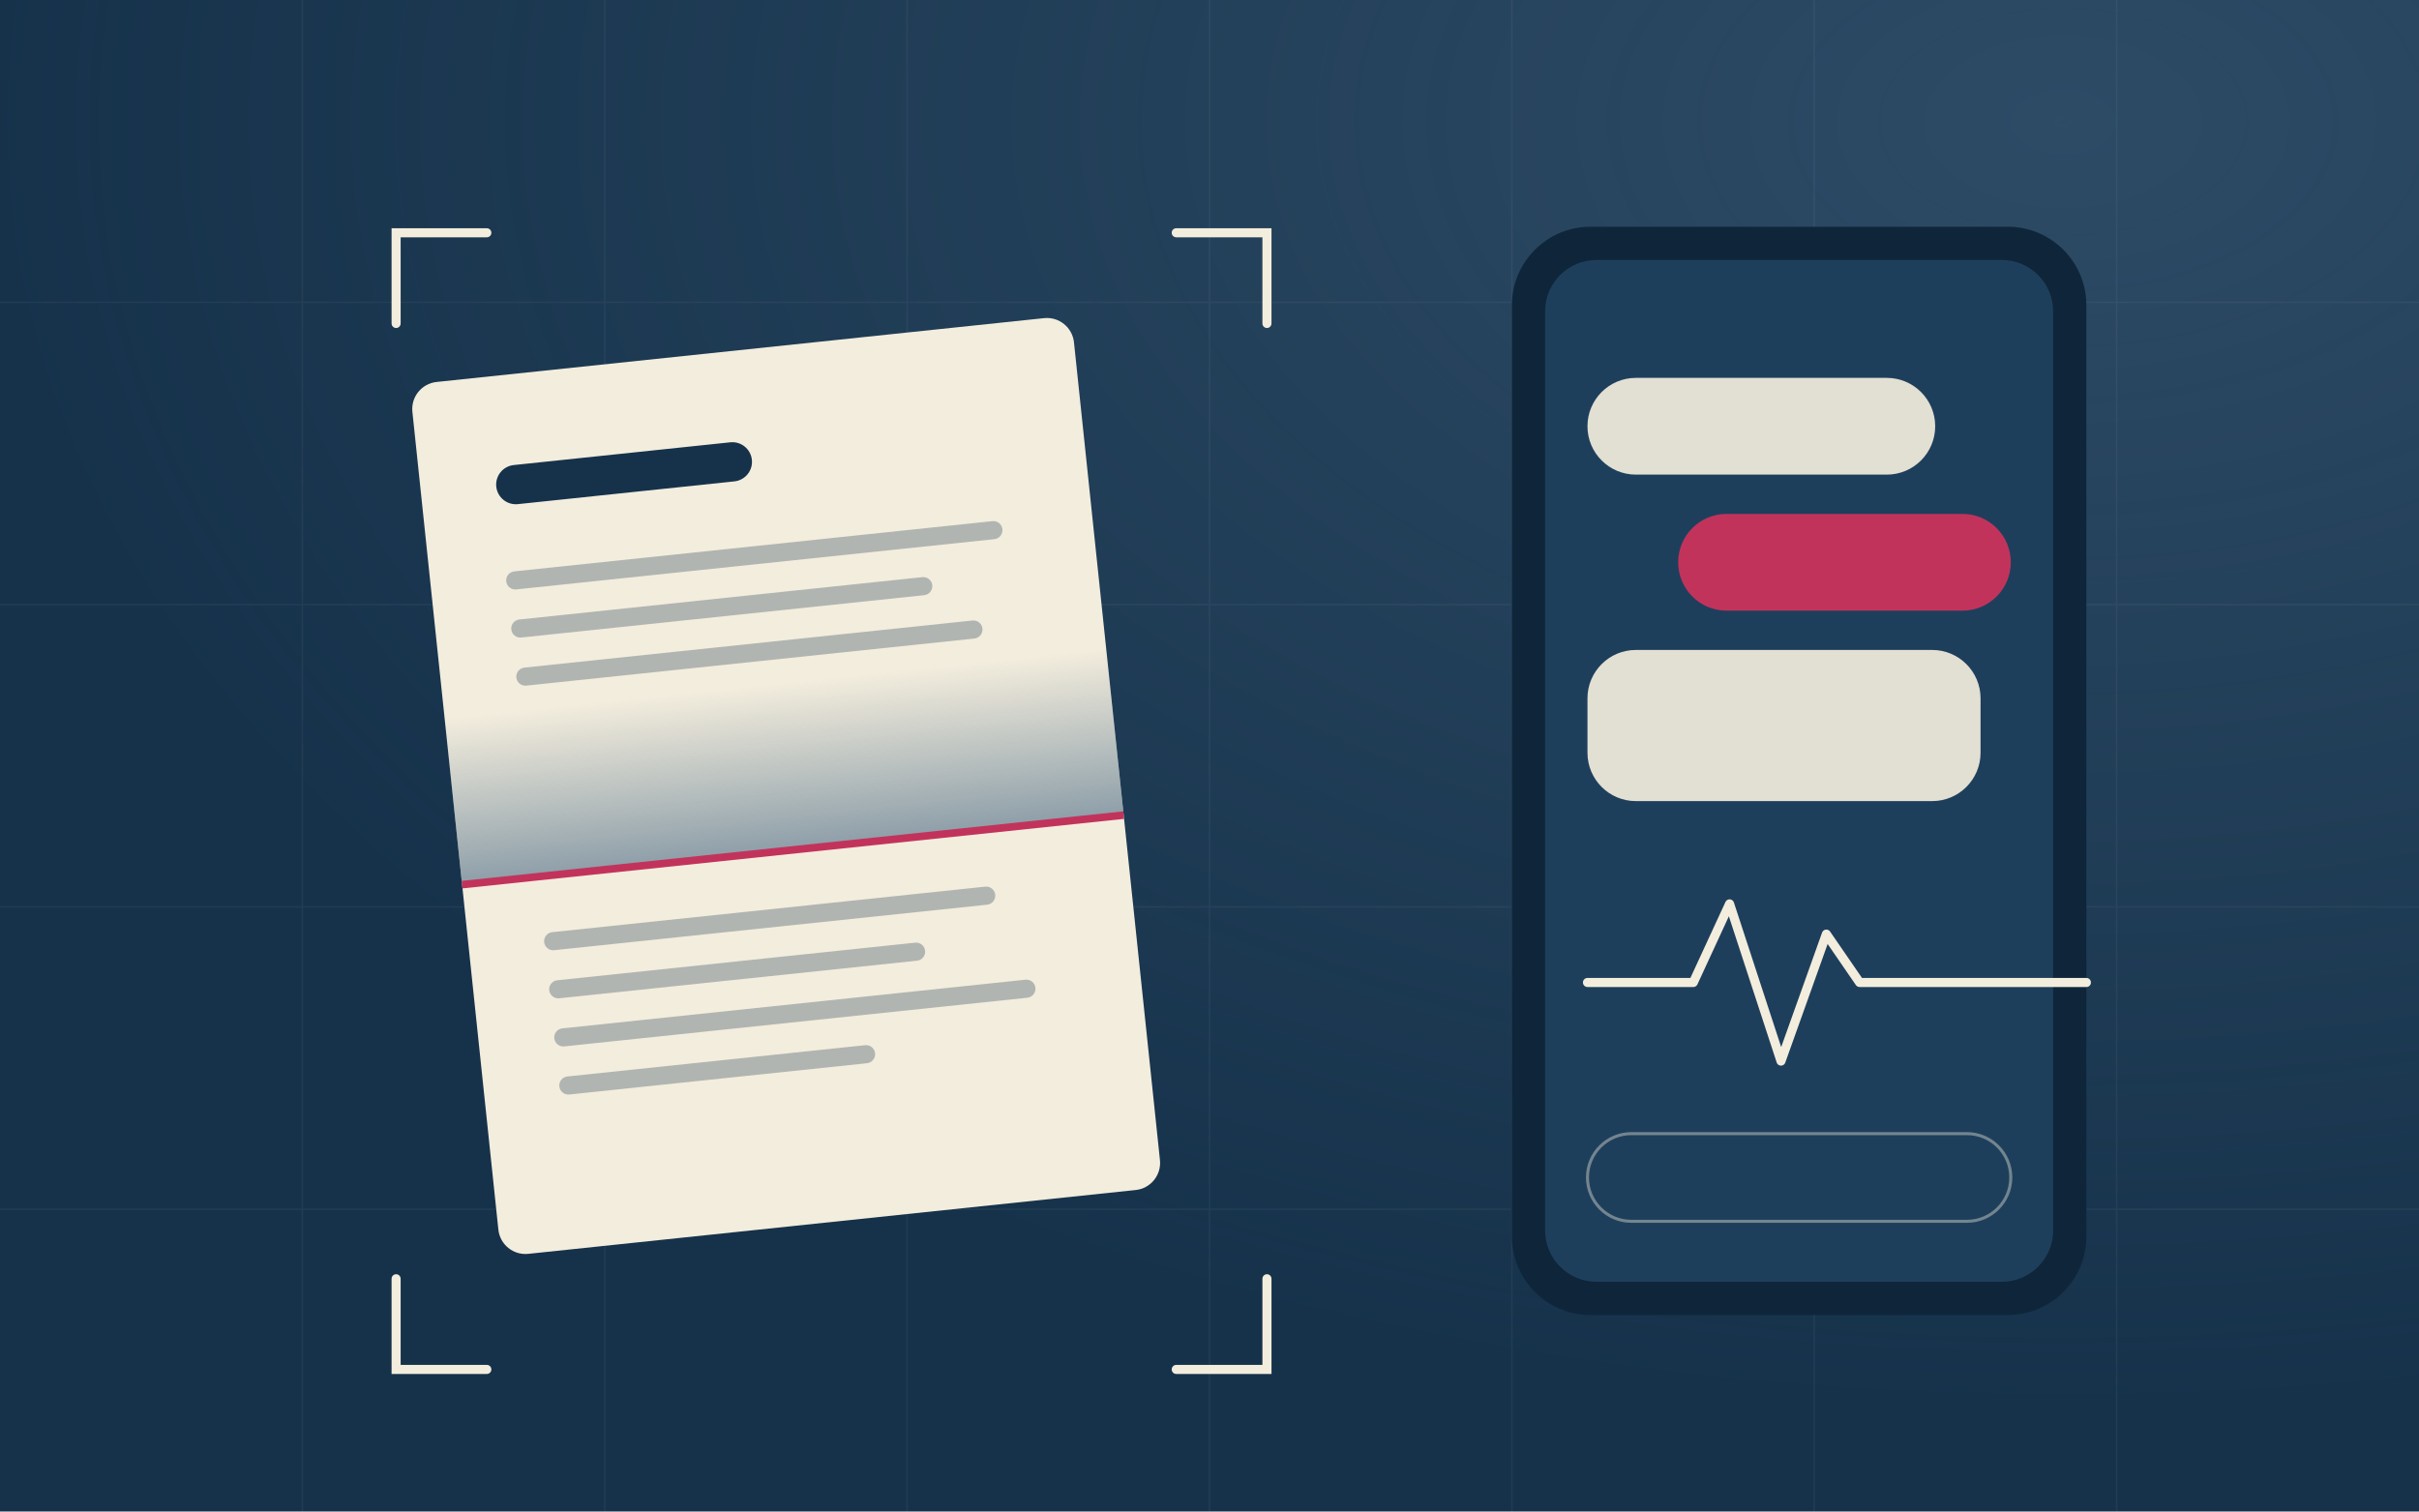
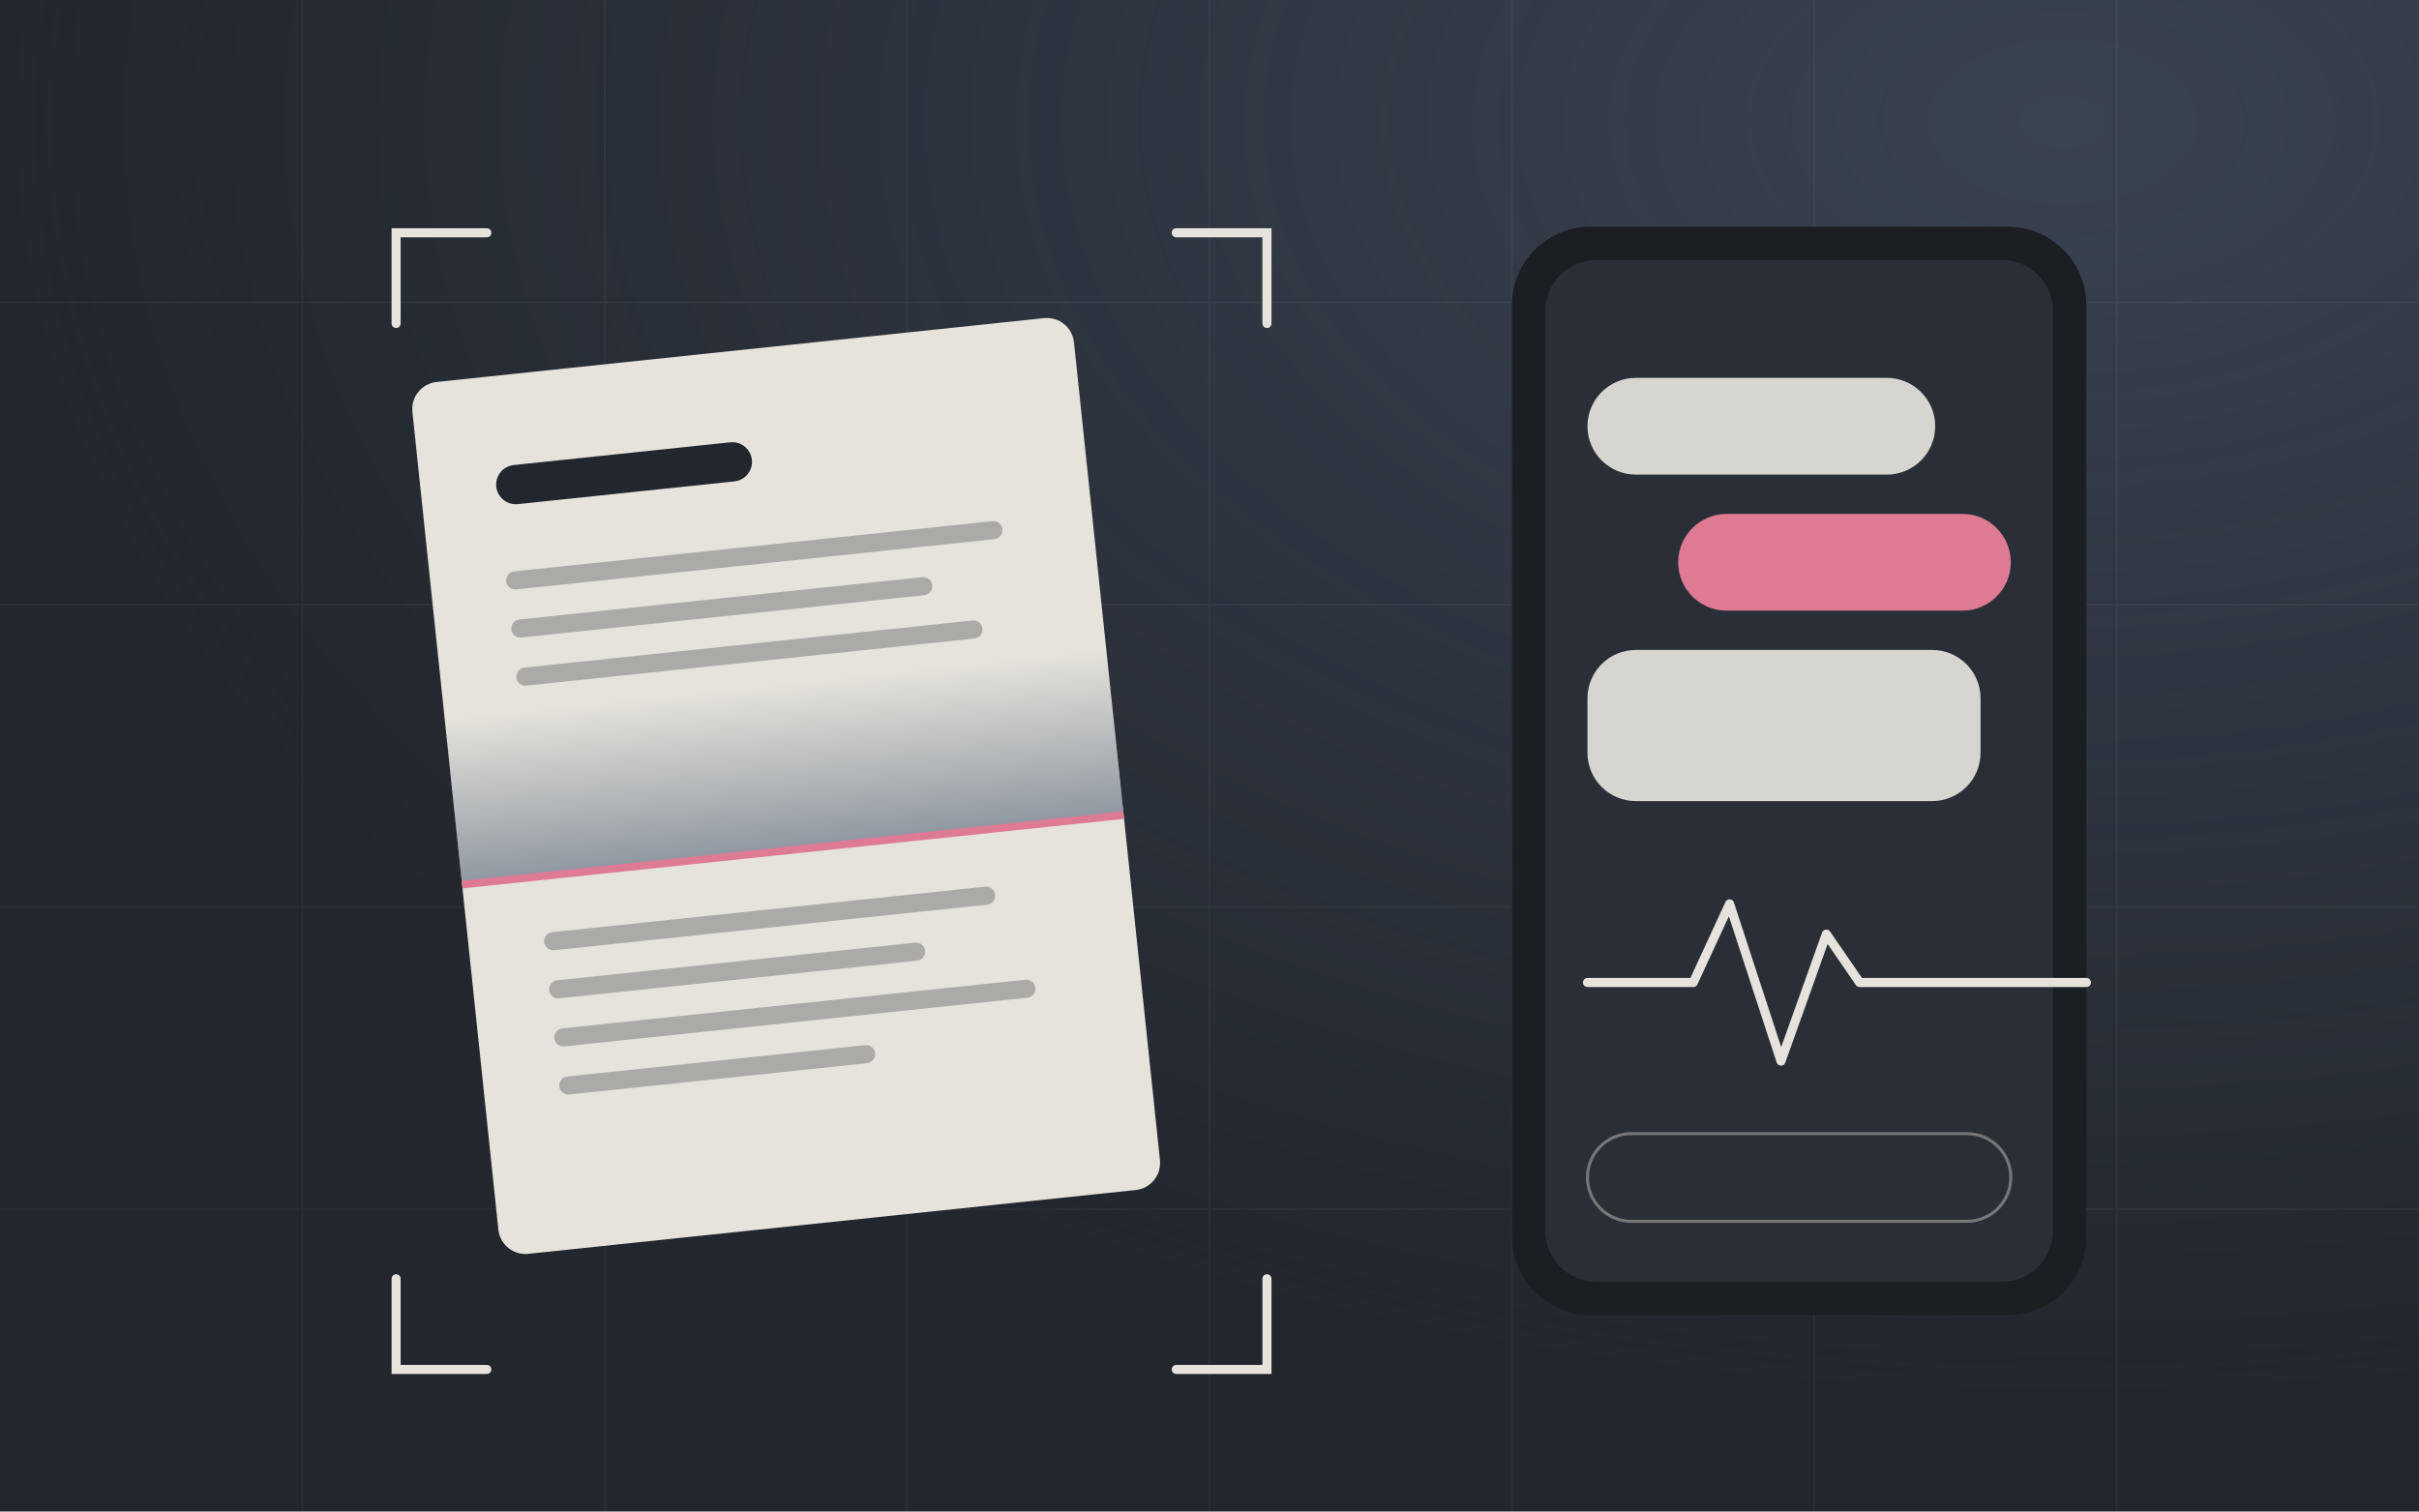
<svg xmlns="http://www.w3.org/2000/svg" viewBox="0 0 1600 1000">
-   <rect width="1600" height="1000" fill="#16324b" />
+   <rect width="1600" height="1000" fill="#22262d" />
  <defs>
    <radialGradient id="g" cx="0.85" cy="0.08" r="0.85">
-       <stop offset="0" stop-color="#4a6a86" stop-opacity="0.45" />
-       <stop offset="1" stop-color="#4a6a86" stop-opacity="0" />
+       <stop offset="0" stop-color="#56657a" stop-opacity="0.45" />
+       <stop offset="1" stop-color="#56657a" stop-opacity="0" />
    </radialGradient>
  </defs>
  <rect width="1600" height="1000" fill="url(#g)" />
-   <path d="M0 200H1600M0 400H1600M0 600H1600M0 800H1600M200 0V1000M400 0V1000M600 0V1000M800 0V1000M1000 0V1000M1200 0V1000M1400 0V1000" stroke="#f3eddd" stroke-opacity="0.05" />
+   <path d="M0 200H1600M0 400H1600M0 600H1600M0 800H1600M200 0V1000M400 0V1000M600 0V1000M800 0V1000M1000 0V1000M1200 0V1000M1400 0V1000" stroke="#e6e3dc" stroke-opacity="0.05" />
  <defs>
    <linearGradient id="scan" x1="0" y1="0" x2="0" y2="1">
-       <stop offset="0" stop-color="#4a6a86" stop-opacity="0" />
-       <stop offset="1" stop-color="#4a6a86" stop-opacity="0.6" />
+       <stop offset="0" stop-color="#56657a" stop-opacity="0" />
+       <stop offset="1" stop-color="#56657a" stop-opacity="0.6" />
    </linearGradient>
  </defs>
  <g transform="rotate(-6 520 520)">
-     <rect x="300" y="230" width="440" height="580" rx="18" fill="#f3eddd" />
-     <rect x="350" y="290" width="170" height="26" rx="13" fill="#16324b" />
-     <rect x="350" y="360" width="330" height="12" rx="6" fill="#16324b" fill-opacity="0.3" />
-     <rect x="350" y="392" width="280" height="12" rx="6" fill="#16324b" fill-opacity="0.3" />
-     <rect x="350" y="424" width="310" height="12" rx="6" fill="#16324b" fill-opacity="0.3" />
-     <rect x="350" y="600" width="300" height="12" rx="6" fill="#16324b" fill-opacity="0.3" />
-     <rect x="350" y="632" width="250" height="12" rx="6" fill="#16324b" fill-opacity="0.3" />
-     <rect x="350" y="664" width="320" height="12" rx="6" fill="#16324b" fill-opacity="0.3" />
-     <rect x="350" y="696" width="210" height="12" rx="6" fill="#16324b" fill-opacity="0.3" />
+     <rect x="300" y="230" width="440" height="580" rx="18" fill="#e6e3dc" />
+     <rect x="350" y="290" width="170" height="26" rx="13" fill="#22262d" />
+     <rect x="350" y="360" width="330" height="12" rx="6" fill="#22262d" fill-opacity="0.3" />
+     <rect x="350" y="392" width="280" height="12" rx="6" fill="#22262d" fill-opacity="0.3" />
+     <rect x="350" y="424" width="310" height="12" rx="6" fill="#22262d" fill-opacity="0.3" />
+     <rect x="350" y="600" width="300" height="12" rx="6" fill="#22262d" fill-opacity="0.3" />
+     <rect x="350" y="632" width="250" height="12" rx="6" fill="#22262d" fill-opacity="0.3" />
+     <rect x="350" y="664" width="320" height="12" rx="6" fill="#22262d" fill-opacity="0.3" />
+     <rect x="350" y="696" width="210" height="12" rx="6" fill="#22262d" fill-opacity="0.3" />
    <rect x="300" y="452" width="440" height="110" fill="url(#scan)" />
-     <rect x="300" y="560" width="440" height="5" fill="#c2335c" />
+     <rect x="300" y="560" width="440" height="5" fill="#df7a95" />
  </g>
-   <path d="M262 214v-60h60M778 154h60v60M838 846v60h-60M322 906h-60v-60" stroke="#f3eddd" stroke-width="6" fill="none" stroke-linecap="round" />
-   <rect x="1000" y="150" width="380" height="720" rx="52" fill="#0f263a" />
-   <rect x="1022" y="172" width="336" height="676" rx="34" fill="#1e3f5c" />
-   <rect x="1050" y="250" width="230" height="64" rx="32" fill="#f3eddd" fill-opacity="0.92" />
-   <rect x="1110" y="340" width="220" height="64" rx="32" fill="#c2335c" />
-   <rect x="1050" y="430" width="260" height="100" rx="32" fill="#f3eddd" fill-opacity="0.92" />
-   <path d="M1050 650h70l24-52 34 104 30-84 22 32h150" stroke="#f3eddd" stroke-width="6" fill="none" stroke-linejoin="round" stroke-linecap="round" />
-   <rect x="1050" y="750" width="280" height="58" rx="29" fill="none" stroke="#f3eddd" stroke-opacity="0.4" stroke-width="2" />
+   <path d="M262 214v-60h60M778 154h60v60M838 846v60h-60M322 906h-60v-60" stroke="#e6e3dc" stroke-width="6" fill="none" stroke-linecap="round" />
+   <rect x="1000" y="150" width="380" height="720" rx="52" fill="#1b1e23" />
+   <rect x="1022" y="172" width="336" height="676" rx="34" fill="#2a2f37" />
+   <rect x="1050" y="250" width="230" height="64" rx="32" fill="#e6e3dc" fill-opacity="0.92" />
+   <rect x="1110" y="340" width="220" height="64" rx="32" fill="#df7a95" />
+   <rect x="1050" y="430" width="260" height="100" rx="32" fill="#e6e3dc" fill-opacity="0.92" />
+   <path d="M1050 650h70l24-52 34 104 30-84 22 32h150" stroke="#e6e3dc" stroke-width="6" fill="none" stroke-linejoin="round" stroke-linecap="round" />
+   <rect x="1050" y="750" width="280" height="58" rx="29" fill="none" stroke="#e6e3dc" stroke-opacity="0.4" stroke-width="2" />
</svg>
